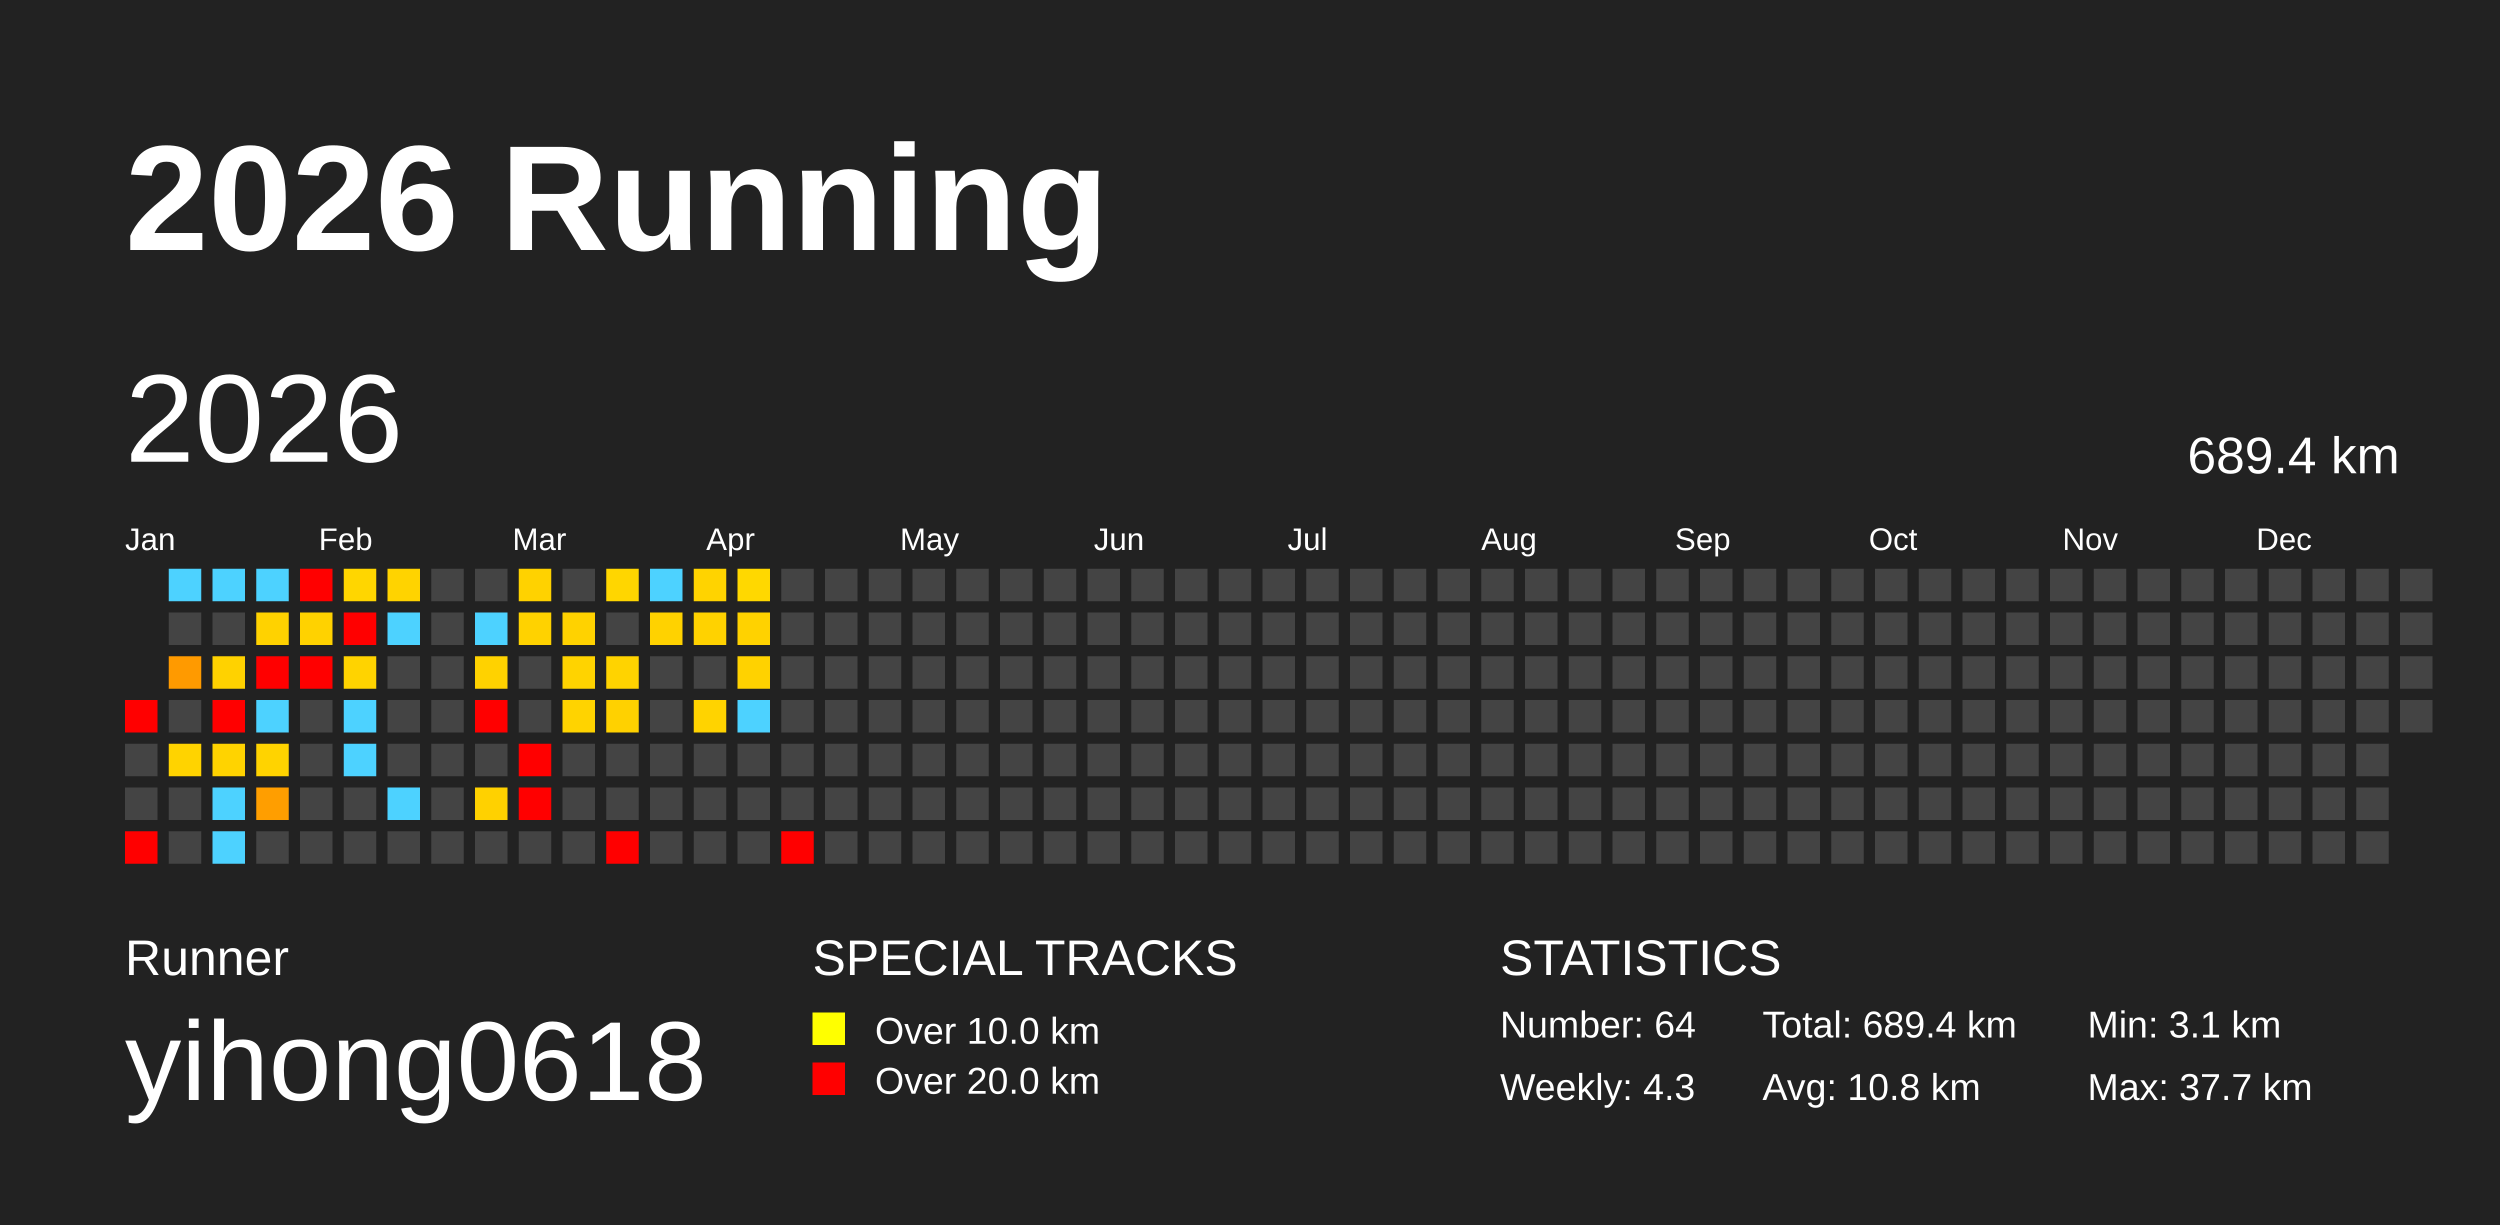
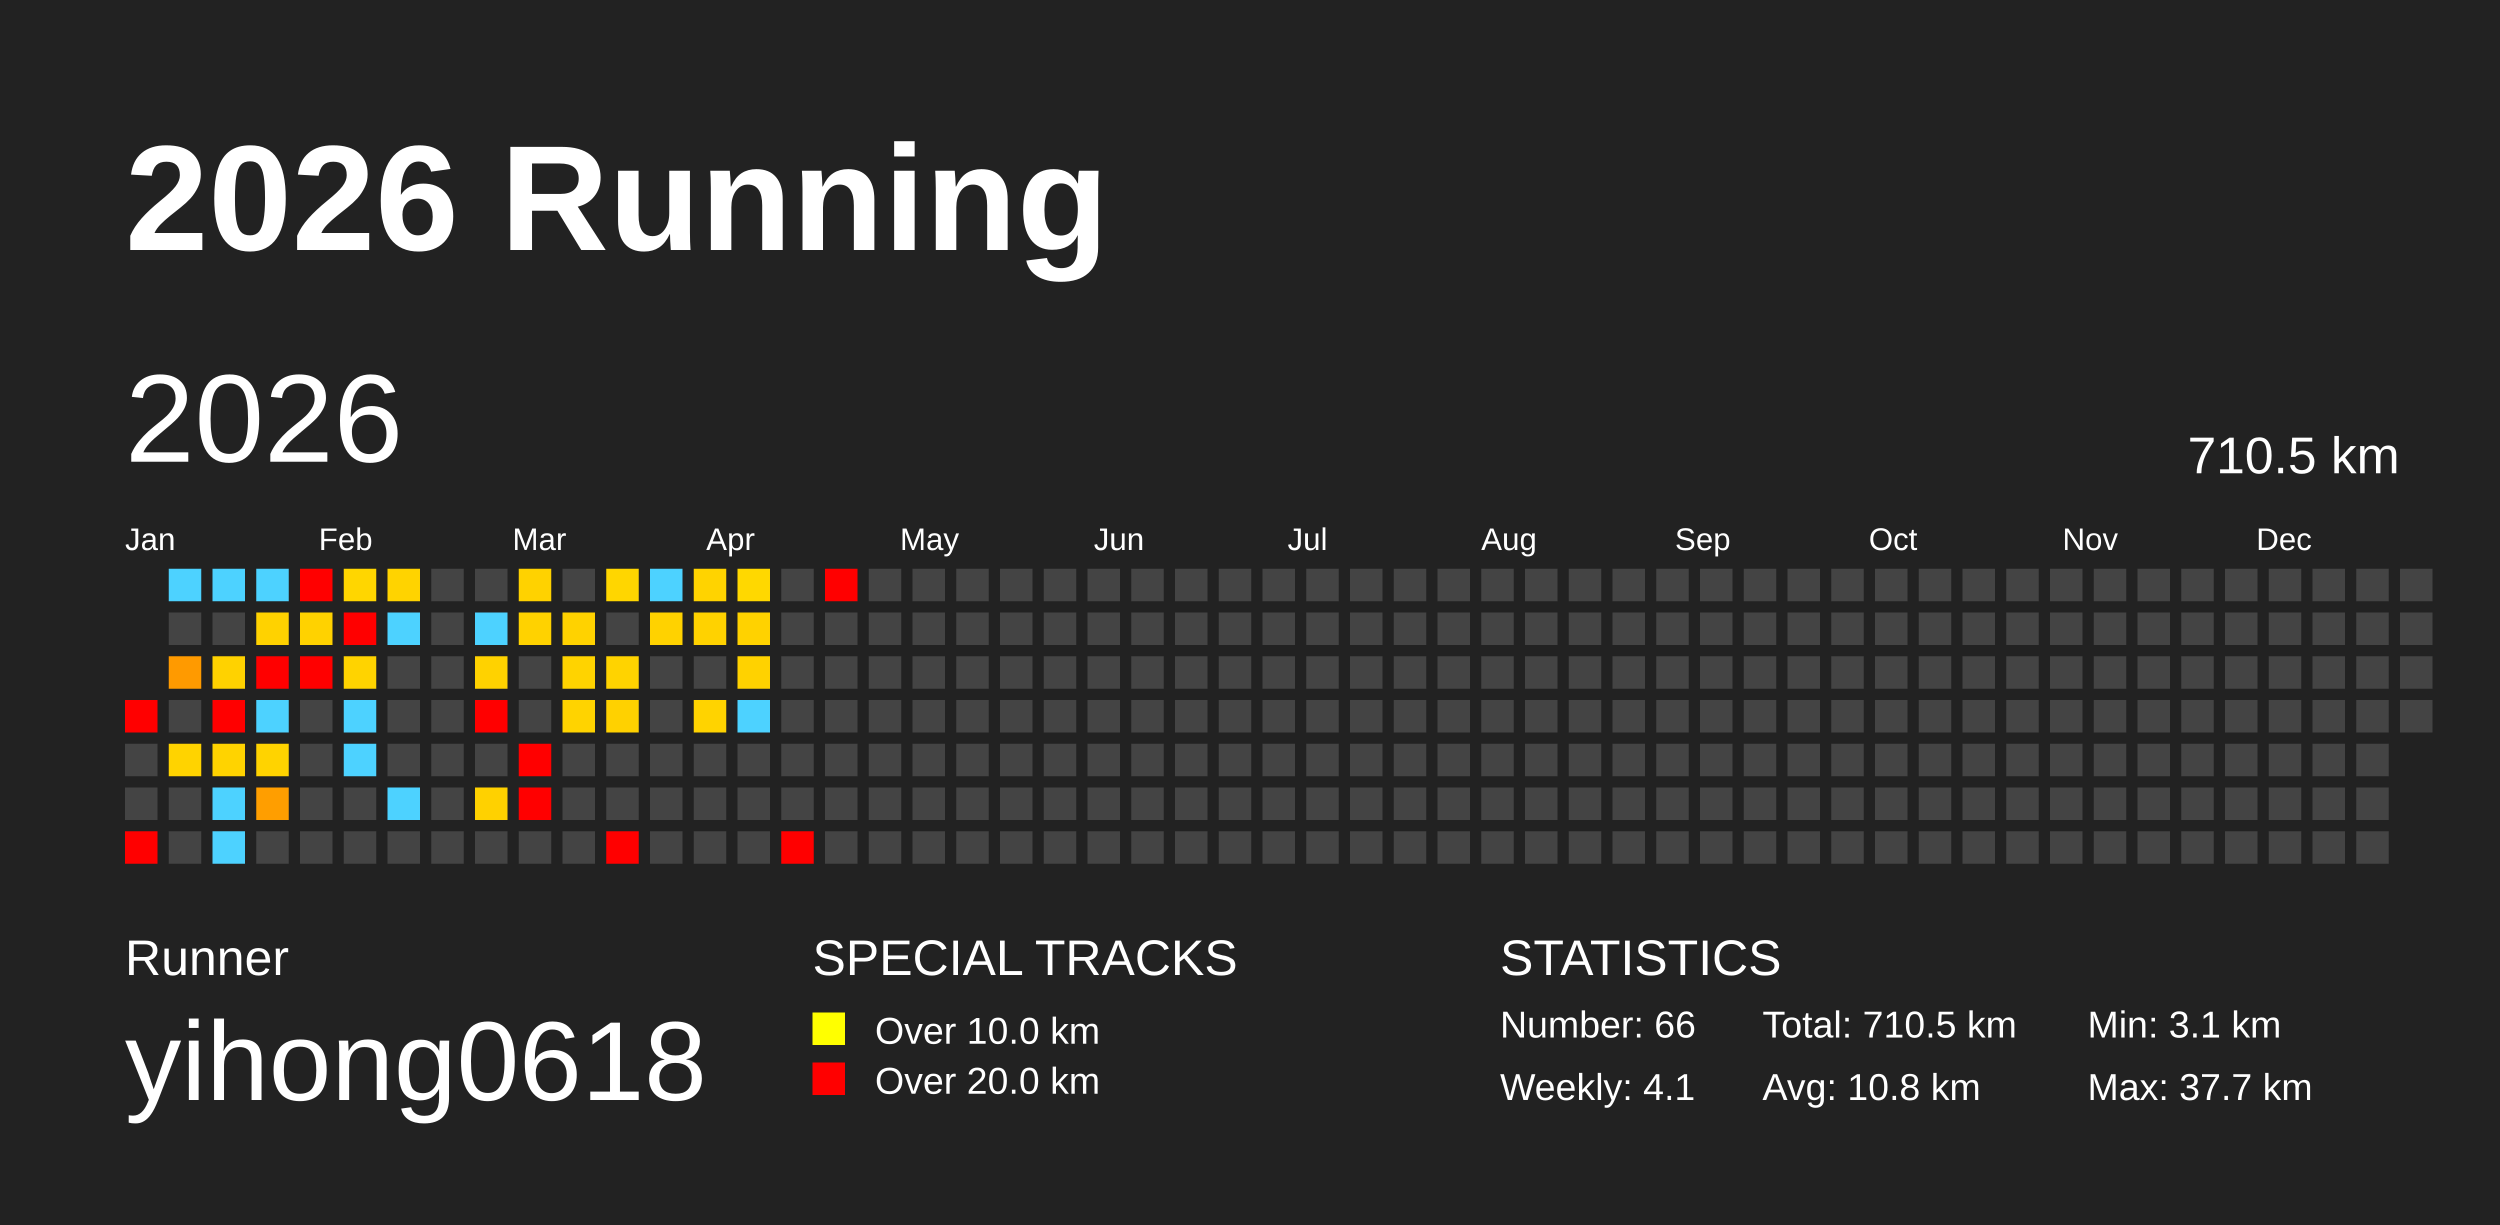
<svg xmlns="http://www.w3.org/2000/svg" baseProfile="full" height="98mm" version="1.1" viewBox="0,0,200,98" width="200mm">
  <defs />
  <rect fill="#222222" height="98" width="200" x="0" y="0" />
  <text fill="#FFFFFF" style="font-size:12px; font-family:Arial; font-weight:bold;" x="10" y="20">2026 Running</text>
  <text fill="#FFFFFF" style="font-size:4px; font-family:Arial" x="10" y="78">Runner</text>
  <text fill="#FFFFFF" style="font-size:9px; font-family:Arial" x="10" y="88">yihong0618</text>
  <text fill="#FFFFFF" style="font-size:4px; font-family:Arial" x="65" y="78">SPECIAL TRACKS</text>
  <rect fill="yellow" height="2.6" width="2.6" x="65" y="81" />
  <text fill="#FFFFFF" style="font-size:3px; font-family:Arial" x="70" y="83.5">Over 10.0 km</text>
  <rect fill="red" height="2.6" width="2.6" x="65" y="85" />
  <text fill="#FFFFFF" style="font-size:3px; font-family:Arial" x="70" y="87.5">Over 20.0 km</text>
  <text fill="#FFFFFF" style="font-size:4px; font-family:Arial" x="120" y="78">STATISTICS</text>
-   <text fill="#FFFFFF" style="font-size:3px; font-family:Arial" x="120" y="83">Number: 64</text>
-   <text fill="#FFFFFF" style="font-size:3px; font-family:Arial" x="120" y="88">Weekly: 4.3</text>
-   <text fill="#FFFFFF" style="font-size:3px; font-family:Arial" x="141" y="83">Total: 689.4 km</text>
+   <text fill="#FFFFFF" style="font-size:3px; font-family:Arial" x="120" y="83">Number: 66</text>
+   <text fill="#FFFFFF" style="font-size:3px; font-family:Arial" x="120" y="88">Weekly: 4.1</text>
+   <text fill="#FFFFFF" style="font-size:3px; font-family:Arial" x="141" y="83">Total: 710.5 km</text>
  <text fill="#FFFFFF" style="font-size:3px; font-family:Arial" x="141" y="88">Avg: 10.8 km</text>
  <text fill="#FFFFFF" style="font-size:3px; font-family:Arial" x="167" y="83">Min: 3.1 km</text>
  <text fill="#FFFFFF" style="font-size:3px; font-family:Arial" x="167" y="88">Max: 37.7 km</text>
  <text dominant-baseline="hanging" fill="#FFFFFF" style="font-size:10.0px; font-family:Arial;" x="10" y="30">2026</text>
-   <text dominant-baseline="hanging" fill="#FFFFFF" style="font-size:4.125px; font-family:Arial;" x="175" y="35">689.4 km</text>
+   <text dominant-baseline="hanging" fill="#FFFFFF" style="font-size:4.125px; font-family:Arial;" x="175" y="35">710.5 km</text>
  <text fill="#FFFFFF" style="font-size:2.5px; font-family:Arial" x="10.0" y="44">Jan</text>
  <text fill="#FFFFFF" style="font-size:2.5px; font-family:Arial" x="25.5" y="44">Feb</text>
  <text fill="#FFFFFF" style="font-size:2.5px; font-family:Arial" x="41.0" y="44">Mar</text>
  <text fill="#FFFFFF" style="font-size:2.5px; font-family:Arial" x="56.5" y="44">Apr</text>
  <text fill="#FFFFFF" style="font-size:2.5px; font-family:Arial" x="72.0" y="44">May</text>
  <text fill="#FFFFFF" style="font-size:2.5px; font-family:Arial" x="87.5" y="44">Jun</text>
  <text fill="#FFFFFF" style="font-size:2.5px; font-family:Arial" x="103.0" y="44">Jul</text>
  <text fill="#FFFFFF" style="font-size:2.5px; font-family:Arial" x="118.5" y="44">Aug</text>
  <text fill="#FFFFFF" style="font-size:2.5px; font-family:Arial" x="134.0" y="44">Sep</text>
  <text fill="#FFFFFF" style="font-size:2.5px; font-family:Arial" x="149.5" y="44">Oct</text>
  <text fill="#FFFFFF" style="font-size:2.5px; font-family:Arial" x="165.0" y="44">Nov</text>
  <text fill="#FFFFFF" style="font-size:2.5px; font-family:Arial" x="180.5" y="44">Dec</text>
  <rect fill="red" height="2.6" width="2.6" x="10.0" y="56.0" />
  <rect fill="#444444" height="2.6" width="2.6" x="10.0" y="59.5" />
  <rect fill="#444444" height="2.6" width="2.6" x="10.0" y="63.0" />
  <rect fill="red" height="2.6" width="2.6" x="10.0" y="66.5" />
  <rect fill="#4dd2ff" height="2.6" width="2.6" x="13.5" y="45.5" />
  <rect fill="#444444" height="2.6" width="2.6" x="13.5" y="49.0" />
  <rect fill="#ff9a00" height="2.6" width="2.6" x="13.5" y="52.5" />
  <rect fill="#444444" height="2.6" width="2.6" x="13.5" y="56.0" />
  <rect fill="#ffd300" height="2.6" width="2.6" x="13.5" y="59.5" />
  <rect fill="#444444" height="2.6" width="2.6" x="13.5" y="63.0" />
  <rect fill="#444444" height="2.6" width="2.6" x="13.5" y="66.5" />
  <rect fill="#4dd2ff" height="2.6" width="2.6" x="17.0" y="45.5" />
  <rect fill="#444444" height="2.6" width="2.6" x="17.0" y="49.0" />
  <rect fill="#ffd200" height="2.6" width="2.6" x="17.0" y="52.5" />
  <rect fill="red" height="2.6" width="2.6" x="17.0" y="56.0" />
  <rect fill="#ffd300" height="2.6" width="2.6" x="17.0" y="59.5" />
  <rect fill="#4dd2ff" height="2.6" width="2.6" x="17.0" y="63.0" />
  <rect fill="#4dd2ff" height="2.6" width="2.6" x="17.0" y="66.5" />
  <rect fill="#4dd2ff" height="2.6" width="2.6" x="20.5" y="45.5" />
  <rect fill="#ffd200" height="2.6" width="2.6" x="20.5" y="49.0" />
  <rect fill="red" height="2.6" width="2.6" x="20.5" y="52.5" />
  <rect fill="#4dd2ff" height="2.6" width="2.6" x="20.5" y="56.0" />
  <rect fill="#ffd300" height="2.6" width="2.6" x="20.5" y="59.5" />
  <rect fill="#ff9e00" height="2.6" width="2.6" x="20.5" y="63.0" />
  <rect fill="#444444" height="2.6" width="2.6" x="20.5" y="66.5" />
  <rect fill="red" height="2.6" width="2.6" x="24.0" y="45.5" />
  <rect fill="#ffd200" height="2.6" width="2.6" x="24.0" y="49.0" />
  <rect fill="red" height="2.6" width="2.6" x="24.0" y="52.5" />
  <rect fill="#444444" height="2.6" width="2.6" x="24.0" y="56.0" />
  <rect fill="#444444" height="2.6" width="2.6" x="24.0" y="59.5" />
  <rect fill="#444444" height="2.6" width="2.6" x="24.0" y="63.0" />
  <rect fill="#444444" height="2.6" width="2.6" x="24.0" y="66.5" />
  <rect fill="#ffd600" height="2.6" width="2.6" x="27.5" y="45.5" />
  <rect fill="red" height="2.6" width="2.6" x="27.5" y="49.0" />
  <rect fill="#ffd300" height="2.6" width="2.6" x="27.5" y="52.5" />
  <rect fill="#4dd2ff" height="2.6" width="2.6" x="27.5" y="56.0" />
  <rect fill="#4dd2ff" height="2.6" width="2.6" x="27.5" y="59.5" />
  <rect fill="#444444" height="2.6" width="2.6" x="27.5" y="63.0" />
  <rect fill="#444444" height="2.6" width="2.6" x="27.5" y="66.5" />
  <rect fill="#ffd300" height="2.6" width="2.6" x="31.0" y="45.5" />
  <rect fill="#4dd2ff" height="2.6" width="2.6" x="31.0" y="49.0" />
  <rect fill="#444444" height="2.6" width="2.6" x="31.0" y="52.5" />
  <rect fill="#444444" height="2.6" width="2.6" x="31.0" y="56.0" />
  <rect fill="#444444" height="2.6" width="2.6" x="31.0" y="59.5" />
  <rect fill="#4dd2ff" height="2.6" width="2.6" x="31.0" y="63.0" />
  <rect fill="#444444" height="2.6" width="2.6" x="31.0" y="66.5" />
  <rect fill="#444444" height="2.6" width="2.6" x="34.5" y="45.5" />
  <rect fill="#444444" height="2.6" width="2.6" x="34.5" y="49.0" />
  <rect fill="#444444" height="2.6" width="2.6" x="34.5" y="52.5" />
  <rect fill="#444444" height="2.6" width="2.6" x="34.5" y="56.0" />
  <rect fill="#444444" height="2.6" width="2.6" x="34.5" y="59.5" />
  <rect fill="#444444" height="2.6" width="2.6" x="34.5" y="63.0" />
  <rect fill="#444444" height="2.6" width="2.6" x="34.5" y="66.5" />
  <rect fill="#444444" height="2.6" width="2.6" x="38.0" y="45.5" />
  <rect fill="#4dd2ff" height="2.6" width="2.6" x="38.0" y="49.0" />
  <rect fill="#ffd200" height="2.6" width="2.6" x="38.0" y="52.5" />
  <rect fill="red" height="2.6" width="2.6" x="38.0" y="56.0" />
  <rect fill="#444444" height="2.6" width="2.6" x="38.0" y="59.5" />
  <rect fill="#ffd100" height="2.6" width="2.6" x="38.0" y="63.0" />
  <rect fill="#444444" height="2.6" width="2.6" x="38.0" y="66.5" />
  <rect fill="#ffd200" height="2.6" width="2.6" x="41.5" y="45.5" />
  <rect fill="#ffd200" height="2.6" width="2.6" x="41.5" y="49.0" />
  <rect fill="#444444" height="2.6" width="2.6" x="41.5" y="52.5" />
  <rect fill="#444444" height="2.6" width="2.6" x="41.5" y="56.0" />
  <rect fill="red" height="2.6" width="2.6" x="41.5" y="59.5" />
  <rect fill="red" height="2.6" width="2.6" x="41.5" y="63.0" />
  <rect fill="#444444" height="2.6" width="2.6" x="41.5" y="66.5" />
  <rect fill="#444444" height="2.6" width="2.6" x="45.0" y="45.5" />
  <rect fill="#ffd200" height="2.6" width="2.6" x="45.0" y="49.0" />
  <rect fill="#ffd300" height="2.6" width="2.6" x="45.0" y="52.5" />
  <rect fill="#ffd300" height="2.6" width="2.6" x="45.0" y="56.0" />
  <rect fill="#444444" height="2.6" width="2.6" x="45.0" y="59.5" />
  <rect fill="#444444" height="2.6" width="2.6" x="45.0" y="63.0" />
  <rect fill="#444444" height="2.6" width="2.6" x="45.0" y="66.5" />
  <rect fill="#ffd600" height="2.6" width="2.6" x="48.5" y="45.5" />
  <rect fill="#444444" height="2.6" width="2.6" x="48.5" y="49.0" />
  <rect fill="#ffd300" height="2.6" width="2.6" x="48.5" y="52.5" />
  <rect fill="#ffd100" height="2.6" width="2.6" x="48.5" y="56.0" />
  <rect fill="#444444" height="2.6" width="2.6" x="48.5" y="59.5" />
  <rect fill="#444444" height="2.6" width="2.6" x="48.5" y="63.0" />
  <rect fill="red" height="2.6" width="2.6" x="48.5" y="66.5" />
  <rect fill="#4dd2ff" height="2.6" width="2.6" x="52.0" y="45.5" />
  <rect fill="#ffd200" height="2.6" width="2.6" x="52.0" y="49.0" />
  <rect fill="#444444" height="2.6" width="2.6" x="52.0" y="52.5" />
  <rect fill="#444444" height="2.6" width="2.6" x="52.0" y="56.0" />
  <rect fill="#444444" height="2.6" width="2.6" x="52.0" y="59.5" />
  <rect fill="#444444" height="2.6" width="2.6" x="52.0" y="63.0" />
  <rect fill="#444444" height="2.6" width="2.6" x="52.0" y="66.5" />
  <rect fill="#ffd300" height="2.6" width="2.6" x="55.5" y="45.5" />
  <rect fill="#ffd200" height="2.6" width="2.6" x="55.5" y="49.0" />
  <rect fill="#444444" height="2.6" width="2.6" x="55.5" y="52.5" />
  <rect fill="#ffd300" height="2.6" width="2.6" x="55.5" y="56.0" />
  <rect fill="#444444" height="2.6" width="2.6" x="55.5" y="59.5" />
  <rect fill="#444444" height="2.6" width="2.6" x="55.5" y="63.0" />
  <rect fill="#444444" height="2.6" width="2.6" x="55.5" y="66.5" />
  <rect fill="#ffd800" height="2.6" width="2.6" x="59.0" y="45.5" />
  <rect fill="#ffd200" height="2.6" width="2.6" x="59.0" y="49.0" />
  <rect fill="#ffd200" height="2.6" width="2.6" x="59.0" y="52.5" />
  <rect fill="#4dd2ff" height="2.6" width="2.6" x="59.0" y="56.0" />
  <rect fill="#444444" height="2.6" width="2.6" x="59.0" y="59.5" />
  <rect fill="#444444" height="2.6" width="2.6" x="59.0" y="63.0" />
  <rect fill="#444444" height="2.6" width="2.6" x="59.0" y="66.5" />
  <rect fill="#444444" height="2.6" width="2.6" x="62.5" y="45.5" />
  <rect fill="#444444" height="2.6" width="2.6" x="62.5" y="49.0" />
  <rect fill="#444444" height="2.6" width="2.6" x="62.5" y="52.5" />
  <rect fill="#444444" height="2.6" width="2.6" x="62.5" y="56.0" />
  <rect fill="#444444" height="2.6" width="2.6" x="62.5" y="59.5" />
  <rect fill="#444444" height="2.6" width="2.6" x="62.5" y="63.0" />
  <rect fill="red" height="2.6" width="2.6" x="62.5" y="66.5" />
-   <rect fill="#444444" height="2.6" width="2.6" x="66.0" y="45.5" />
+   <rect fill="red" height="2.6" width="2.6" x="66.0" y="45.5" />
  <rect fill="#444444" height="2.6" width="2.6" x="66.0" y="49.0" />
  <rect fill="#444444" height="2.6" width="2.6" x="66.0" y="52.5" />
  <rect fill="#444444" height="2.6" width="2.6" x="66.0" y="56.0" />
  <rect fill="#444444" height="2.6" width="2.6" x="66.0" y="59.5" />
  <rect fill="#444444" height="2.6" width="2.6" x="66.0" y="63.0" />
  <rect fill="#444444" height="2.6" width="2.6" x="66.0" y="66.5" />
  <rect fill="#444444" height="2.6" width="2.6" x="69.5" y="45.5" />
  <rect fill="#444444" height="2.6" width="2.6" x="69.5" y="49.0" />
  <rect fill="#444444" height="2.6" width="2.6" x="69.5" y="52.5" />
  <rect fill="#444444" height="2.6" width="2.6" x="69.5" y="56.0" />
  <rect fill="#444444" height="2.6" width="2.6" x="69.5" y="59.5" />
  <rect fill="#444444" height="2.6" width="2.6" x="69.5" y="63.0" />
  <rect fill="#444444" height="2.6" width="2.6" x="69.5" y="66.5" />
  <rect fill="#444444" height="2.6" width="2.6" x="73.0" y="45.5" />
  <rect fill="#444444" height="2.6" width="2.6" x="73.0" y="49.0" />
  <rect fill="#444444" height="2.6" width="2.6" x="73.0" y="52.5" />
  <rect fill="#444444" height="2.6" width="2.6" x="73.0" y="56.0" />
  <rect fill="#444444" height="2.6" width="2.6" x="73.0" y="59.5" />
  <rect fill="#444444" height="2.6" width="2.6" x="73.0" y="63.0" />
  <rect fill="#444444" height="2.6" width="2.6" x="73.0" y="66.5" />
  <rect fill="#444444" height="2.6" width="2.6" x="76.5" y="45.5" />
  <rect fill="#444444" height="2.6" width="2.6" x="76.5" y="49.0" />
  <rect fill="#444444" height="2.6" width="2.6" x="76.5" y="52.5" />
  <rect fill="#444444" height="2.6" width="2.6" x="76.5" y="56.0" />
  <rect fill="#444444" height="2.6" width="2.6" x="76.5" y="59.5" />
  <rect fill="#444444" height="2.6" width="2.6" x="76.5" y="63.0" />
  <rect fill="#444444" height="2.6" width="2.6" x="76.5" y="66.5" />
  <rect fill="#444444" height="2.6" width="2.6" x="80.0" y="45.5" />
  <rect fill="#444444" height="2.6" width="2.6" x="80.0" y="49.0" />
  <rect fill="#444444" height="2.6" width="2.6" x="80.0" y="52.5" />
  <rect fill="#444444" height="2.6" width="2.6" x="80.0" y="56.0" />
  <rect fill="#444444" height="2.6" width="2.6" x="80.0" y="59.5" />
  <rect fill="#444444" height="2.6" width="2.6" x="80.0" y="63.0" />
  <rect fill="#444444" height="2.6" width="2.6" x="80.0" y="66.5" />
  <rect fill="#444444" height="2.6" width="2.6" x="83.5" y="45.5" />
  <rect fill="#444444" height="2.6" width="2.6" x="83.5" y="49.0" />
  <rect fill="#444444" height="2.6" width="2.6" x="83.5" y="52.5" />
  <rect fill="#444444" height="2.6" width="2.6" x="83.5" y="56.0" />
  <rect fill="#444444" height="2.6" width="2.6" x="83.5" y="59.5" />
  <rect fill="#444444" height="2.6" width="2.6" x="83.5" y="63.0" />
  <rect fill="#444444" height="2.6" width="2.6" x="83.5" y="66.5" />
  <rect fill="#444444" height="2.6" width="2.6" x="87.0" y="45.5" />
  <rect fill="#444444" height="2.6" width="2.6" x="87.0" y="49.0" />
  <rect fill="#444444" height="2.6" width="2.6" x="87.0" y="52.5" />
  <rect fill="#444444" height="2.6" width="2.6" x="87.0" y="56.0" />
  <rect fill="#444444" height="2.6" width="2.6" x="87.0" y="59.5" />
  <rect fill="#444444" height="2.6" width="2.6" x="87.0" y="63.0" />
  <rect fill="#444444" height="2.6" width="2.6" x="87.0" y="66.5" />
  <rect fill="#444444" height="2.6" width="2.6" x="90.5" y="45.5" />
  <rect fill="#444444" height="2.6" width="2.6" x="90.5" y="49.0" />
  <rect fill="#444444" height="2.6" width="2.6" x="90.5" y="52.5" />
  <rect fill="#444444" height="2.6" width="2.6" x="90.5" y="56.0" />
  <rect fill="#444444" height="2.6" width="2.6" x="90.5" y="59.5" />
  <rect fill="#444444" height="2.6" width="2.6" x="90.5" y="63.0" />
  <rect fill="#444444" height="2.6" width="2.6" x="90.5" y="66.5" />
  <rect fill="#444444" height="2.6" width="2.6" x="94.0" y="45.5" />
  <rect fill="#444444" height="2.6" width="2.6" x="94.0" y="49.0" />
  <rect fill="#444444" height="2.6" width="2.6" x="94.0" y="52.5" />
  <rect fill="#444444" height="2.6" width="2.6" x="94.0" y="56.0" />
  <rect fill="#444444" height="2.6" width="2.6" x="94.0" y="59.5" />
  <rect fill="#444444" height="2.6" width="2.6" x="94.0" y="63.0" />
  <rect fill="#444444" height="2.6" width="2.6" x="94.0" y="66.5" />
  <rect fill="#444444" height="2.6" width="2.6" x="97.5" y="45.5" />
  <rect fill="#444444" height="2.6" width="2.6" x="97.5" y="49.0" />
  <rect fill="#444444" height="2.6" width="2.6" x="97.5" y="52.5" />
  <rect fill="#444444" height="2.6" width="2.6" x="97.5" y="56.0" />
  <rect fill="#444444" height="2.6" width="2.6" x="97.5" y="59.5" />
  <rect fill="#444444" height="2.6" width="2.6" x="97.5" y="63.0" />
  <rect fill="#444444" height="2.6" width="2.6" x="97.5" y="66.5" />
  <rect fill="#444444" height="2.6" width="2.6" x="101.0" y="45.5" />
  <rect fill="#444444" height="2.6" width="2.6" x="101.0" y="49.0" />
  <rect fill="#444444" height="2.6" width="2.6" x="101.0" y="52.5" />
  <rect fill="#444444" height="2.6" width="2.6" x="101.0" y="56.0" />
  <rect fill="#444444" height="2.6" width="2.6" x="101.0" y="59.5" />
  <rect fill="#444444" height="2.6" width="2.6" x="101.0" y="63.0" />
  <rect fill="#444444" height="2.6" width="2.6" x="101.0" y="66.5" />
  <rect fill="#444444" height="2.6" width="2.6" x="104.5" y="45.5" />
  <rect fill="#444444" height="2.6" width="2.6" x="104.5" y="49.0" />
  <rect fill="#444444" height="2.6" width="2.6" x="104.5" y="52.5" />
  <rect fill="#444444" height="2.6" width="2.6" x="104.5" y="56.0" />
  <rect fill="#444444" height="2.6" width="2.6" x="104.5" y="59.5" />
  <rect fill="#444444" height="2.6" width="2.6" x="104.5" y="63.0" />
  <rect fill="#444444" height="2.6" width="2.6" x="104.5" y="66.5" />
  <rect fill="#444444" height="2.6" width="2.6" x="108.0" y="45.5" />
  <rect fill="#444444" height="2.6" width="2.6" x="108.0" y="49.0" />
  <rect fill="#444444" height="2.6" width="2.6" x="108.0" y="52.5" />
  <rect fill="#444444" height="2.6" width="2.6" x="108.0" y="56.0" />
  <rect fill="#444444" height="2.6" width="2.6" x="108.0" y="59.5" />
  <rect fill="#444444" height="2.6" width="2.6" x="108.0" y="63.0" />
  <rect fill="#444444" height="2.6" width="2.6" x="108.0" y="66.5" />
  <rect fill="#444444" height="2.6" width="2.6" x="111.5" y="45.5" />
  <rect fill="#444444" height="2.6" width="2.6" x="111.5" y="49.0" />
  <rect fill="#444444" height="2.6" width="2.6" x="111.5" y="52.5" />
  <rect fill="#444444" height="2.6" width="2.6" x="111.5" y="56.0" />
  <rect fill="#444444" height="2.6" width="2.6" x="111.5" y="59.5" />
  <rect fill="#444444" height="2.6" width="2.6" x="111.5" y="63.0" />
  <rect fill="#444444" height="2.6" width="2.6" x="111.5" y="66.5" />
  <rect fill="#444444" height="2.6" width="2.6" x="115.0" y="45.5" />
  <rect fill="#444444" height="2.6" width="2.6" x="115.0" y="49.0" />
  <rect fill="#444444" height="2.6" width="2.6" x="115.0" y="52.5" />
  <rect fill="#444444" height="2.6" width="2.6" x="115.0" y="56.0" />
  <rect fill="#444444" height="2.6" width="2.6" x="115.0" y="59.5" />
  <rect fill="#444444" height="2.6" width="2.6" x="115.0" y="63.0" />
  <rect fill="#444444" height="2.6" width="2.6" x="115.0" y="66.5" />
  <rect fill="#444444" height="2.6" width="2.6" x="118.5" y="45.5" />
  <rect fill="#444444" height="2.6" width="2.6" x="118.5" y="49.0" />
  <rect fill="#444444" height="2.6" width="2.6" x="118.5" y="52.5" />
  <rect fill="#444444" height="2.6" width="2.6" x="118.5" y="56.0" />
  <rect fill="#444444" height="2.6" width="2.6" x="118.5" y="59.5" />
  <rect fill="#444444" height="2.6" width="2.6" x="118.5" y="63.0" />
  <rect fill="#444444" height="2.6" width="2.6" x="118.5" y="66.5" />
  <rect fill="#444444" height="2.6" width="2.6" x="122.0" y="45.5" />
  <rect fill="#444444" height="2.6" width="2.6" x="122.0" y="49.0" />
  <rect fill="#444444" height="2.6" width="2.6" x="122.0" y="52.5" />
  <rect fill="#444444" height="2.6" width="2.6" x="122.0" y="56.0" />
  <rect fill="#444444" height="2.6" width="2.6" x="122.0" y="59.5" />
  <rect fill="#444444" height="2.6" width="2.6" x="122.0" y="63.0" />
  <rect fill="#444444" height="2.6" width="2.6" x="122.0" y="66.5" />
  <rect fill="#444444" height="2.6" width="2.6" x="125.5" y="45.5" />
  <rect fill="#444444" height="2.6" width="2.6" x="125.5" y="49.0" />
  <rect fill="#444444" height="2.6" width="2.6" x="125.5" y="52.5" />
  <rect fill="#444444" height="2.6" width="2.6" x="125.5" y="56.0" />
  <rect fill="#444444" height="2.6" width="2.6" x="125.5" y="59.5" />
  <rect fill="#444444" height="2.6" width="2.6" x="125.5" y="63.0" />
  <rect fill="#444444" height="2.6" width="2.6" x="125.5" y="66.5" />
  <rect fill="#444444" height="2.6" width="2.6" x="129.0" y="45.5" />
  <rect fill="#444444" height="2.6" width="2.6" x="129.0" y="49.0" />
  <rect fill="#444444" height="2.6" width="2.6" x="129.0" y="52.5" />
  <rect fill="#444444" height="2.6" width="2.6" x="129.0" y="56.0" />
  <rect fill="#444444" height="2.6" width="2.6" x="129.0" y="59.5" />
  <rect fill="#444444" height="2.6" width="2.6" x="129.0" y="63.0" />
  <rect fill="#444444" height="2.6" width="2.6" x="129.0" y="66.5" />
  <rect fill="#444444" height="2.6" width="2.6" x="132.5" y="45.5" />
  <rect fill="#444444" height="2.6" width="2.6" x="132.5" y="49.0" />
  <rect fill="#444444" height="2.6" width="2.6" x="132.5" y="52.5" />
  <rect fill="#444444" height="2.6" width="2.6" x="132.5" y="56.0" />
  <rect fill="#444444" height="2.6" width="2.6" x="132.5" y="59.5" />
  <rect fill="#444444" height="2.6" width="2.6" x="132.5" y="63.0" />
  <rect fill="#444444" height="2.6" width="2.6" x="132.5" y="66.5" />
  <rect fill="#444444" height="2.6" width="2.6" x="136.0" y="45.5" />
  <rect fill="#444444" height="2.6" width="2.6" x="136.0" y="49.0" />
  <rect fill="#444444" height="2.6" width="2.6" x="136.0" y="52.5" />
  <rect fill="#444444" height="2.6" width="2.6" x="136.0" y="56.0" />
  <rect fill="#444444" height="2.6" width="2.6" x="136.0" y="59.5" />
  <rect fill="#444444" height="2.6" width="2.6" x="136.0" y="63.0" />
  <rect fill="#444444" height="2.6" width="2.6" x="136.0" y="66.5" />
  <rect fill="#444444" height="2.6" width="2.6" x="139.5" y="45.5" />
  <rect fill="#444444" height="2.6" width="2.6" x="139.5" y="49.0" />
  <rect fill="#444444" height="2.6" width="2.6" x="139.5" y="52.5" />
  <rect fill="#444444" height="2.6" width="2.6" x="139.5" y="56.0" />
  <rect fill="#444444" height="2.6" width="2.6" x="139.5" y="59.5" />
  <rect fill="#444444" height="2.6" width="2.6" x="139.5" y="63.0" />
  <rect fill="#444444" height="2.6" width="2.6" x="139.5" y="66.5" />
  <rect fill="#444444" height="2.6" width="2.6" x="143.0" y="45.5" />
  <rect fill="#444444" height="2.6" width="2.6" x="143.0" y="49.0" />
  <rect fill="#444444" height="2.6" width="2.6" x="143.0" y="52.5" />
  <rect fill="#444444" height="2.6" width="2.6" x="143.0" y="56.0" />
  <rect fill="#444444" height="2.6" width="2.6" x="143.0" y="59.5" />
  <rect fill="#444444" height="2.6" width="2.6" x="143.0" y="63.0" />
  <rect fill="#444444" height="2.6" width="2.6" x="143.0" y="66.5" />
  <rect fill="#444444" height="2.6" width="2.6" x="146.5" y="45.5" />
  <rect fill="#444444" height="2.6" width="2.6" x="146.5" y="49.0" />
  <rect fill="#444444" height="2.6" width="2.6" x="146.5" y="52.5" />
  <rect fill="#444444" height="2.6" width="2.6" x="146.5" y="56.0" />
  <rect fill="#444444" height="2.6" width="2.6" x="146.5" y="59.5" />
  <rect fill="#444444" height="2.6" width="2.6" x="146.5" y="63.0" />
  <rect fill="#444444" height="2.6" width="2.6" x="146.5" y="66.5" />
  <rect fill="#444444" height="2.6" width="2.6" x="150.0" y="45.5" />
  <rect fill="#444444" height="2.6" width="2.6" x="150.0" y="49.0" />
  <rect fill="#444444" height="2.6" width="2.6" x="150.0" y="52.5" />
  <rect fill="#444444" height="2.6" width="2.6" x="150.0" y="56.0" />
  <rect fill="#444444" height="2.6" width="2.6" x="150.0" y="59.5" />
  <rect fill="#444444" height="2.6" width="2.6" x="150.0" y="63.0" />
  <rect fill="#444444" height="2.6" width="2.6" x="150.0" y="66.5" />
  <rect fill="#444444" height="2.6" width="2.6" x="153.5" y="45.5" />
  <rect fill="#444444" height="2.6" width="2.6" x="153.5" y="49.0" />
  <rect fill="#444444" height="2.6" width="2.6" x="153.5" y="52.5" />
  <rect fill="#444444" height="2.6" width="2.6" x="153.5" y="56.0" />
  <rect fill="#444444" height="2.6" width="2.6" x="153.5" y="59.5" />
  <rect fill="#444444" height="2.6" width="2.6" x="153.5" y="63.0" />
  <rect fill="#444444" height="2.6" width="2.6" x="153.5" y="66.5" />
  <rect fill="#444444" height="2.6" width="2.6" x="157.0" y="45.5" />
  <rect fill="#444444" height="2.6" width="2.6" x="157.0" y="49.0" />
  <rect fill="#444444" height="2.6" width="2.6" x="157.0" y="52.5" />
  <rect fill="#444444" height="2.6" width="2.6" x="157.0" y="56.0" />
  <rect fill="#444444" height="2.6" width="2.6" x="157.0" y="59.5" />
  <rect fill="#444444" height="2.6" width="2.6" x="157.0" y="63.0" />
  <rect fill="#444444" height="2.6" width="2.6" x="157.0" y="66.5" />
  <rect fill="#444444" height="2.6" width="2.6" x="160.5" y="45.5" />
  <rect fill="#444444" height="2.6" width="2.6" x="160.5" y="49.0" />
  <rect fill="#444444" height="2.6" width="2.6" x="160.5" y="52.5" />
  <rect fill="#444444" height="2.6" width="2.6" x="160.5" y="56.0" />
  <rect fill="#444444" height="2.6" width="2.6" x="160.5" y="59.5" />
  <rect fill="#444444" height="2.6" width="2.6" x="160.5" y="63.0" />
  <rect fill="#444444" height="2.6" width="2.6" x="160.5" y="66.5" />
  <rect fill="#444444" height="2.6" width="2.6" x="164.0" y="45.5" />
  <rect fill="#444444" height="2.6" width="2.6" x="164.0" y="49.0" />
  <rect fill="#444444" height="2.6" width="2.6" x="164.0" y="52.5" />
  <rect fill="#444444" height="2.6" width="2.6" x="164.0" y="56.0" />
  <rect fill="#444444" height="2.6" width="2.6" x="164.0" y="59.5" />
  <rect fill="#444444" height="2.6" width="2.6" x="164.0" y="63.0" />
  <rect fill="#444444" height="2.6" width="2.6" x="164.0" y="66.5" />
  <rect fill="#444444" height="2.6" width="2.6" x="167.5" y="45.5" />
  <rect fill="#444444" height="2.6" width="2.6" x="167.5" y="49.0" />
  <rect fill="#444444" height="2.6" width="2.6" x="167.5" y="52.5" />
  <rect fill="#444444" height="2.6" width="2.6" x="167.5" y="56.0" />
  <rect fill="#444444" height="2.6" width="2.6" x="167.5" y="59.5" />
  <rect fill="#444444" height="2.6" width="2.6" x="167.5" y="63.0" />
  <rect fill="#444444" height="2.6" width="2.6" x="167.5" y="66.5" />
  <rect fill="#444444" height="2.6" width="2.6" x="171.0" y="45.5" />
  <rect fill="#444444" height="2.6" width="2.6" x="171.0" y="49.0" />
  <rect fill="#444444" height="2.6" width="2.6" x="171.0" y="52.5" />
  <rect fill="#444444" height="2.6" width="2.6" x="171.0" y="56.0" />
  <rect fill="#444444" height="2.6" width="2.6" x="171.0" y="59.5" />
  <rect fill="#444444" height="2.6" width="2.6" x="171.0" y="63.0" />
  <rect fill="#444444" height="2.6" width="2.6" x="171.0" y="66.5" />
  <rect fill="#444444" height="2.6" width="2.6" x="174.5" y="45.5" />
  <rect fill="#444444" height="2.6" width="2.6" x="174.5" y="49.0" />
  <rect fill="#444444" height="2.6" width="2.6" x="174.5" y="52.5" />
  <rect fill="#444444" height="2.6" width="2.6" x="174.5" y="56.0" />
  <rect fill="#444444" height="2.6" width="2.6" x="174.5" y="59.5" />
  <rect fill="#444444" height="2.6" width="2.6" x="174.5" y="63.0" />
  <rect fill="#444444" height="2.6" width="2.6" x="174.5" y="66.5" />
  <rect fill="#444444" height="2.6" width="2.6" x="178.0" y="45.5" />
  <rect fill="#444444" height="2.6" width="2.6" x="178.0" y="49.0" />
  <rect fill="#444444" height="2.6" width="2.6" x="178.0" y="52.5" />
  <rect fill="#444444" height="2.6" width="2.6" x="178.0" y="56.0" />
  <rect fill="#444444" height="2.6" width="2.6" x="178.0" y="59.5" />
  <rect fill="#444444" height="2.6" width="2.6" x="178.0" y="63.0" />
  <rect fill="#444444" height="2.6" width="2.6" x="178.0" y="66.5" />
  <rect fill="#444444" height="2.6" width="2.6" x="181.5" y="45.5" />
  <rect fill="#444444" height="2.6" width="2.6" x="181.5" y="49.0" />
  <rect fill="#444444" height="2.6" width="2.6" x="181.5" y="52.5" />
  <rect fill="#444444" height="2.6" width="2.6" x="181.5" y="56.0" />
  <rect fill="#444444" height="2.6" width="2.6" x="181.5" y="59.5" />
  <rect fill="#444444" height="2.6" width="2.6" x="181.5" y="63.0" />
  <rect fill="#444444" height="2.6" width="2.6" x="181.5" y="66.5" />
  <rect fill="#444444" height="2.6" width="2.6" x="185.0" y="45.5" />
  <rect fill="#444444" height="2.6" width="2.6" x="185.0" y="49.0" />
  <rect fill="#444444" height="2.6" width="2.6" x="185.0" y="52.5" />
  <rect fill="#444444" height="2.6" width="2.6" x="185.0" y="56.0" />
  <rect fill="#444444" height="2.6" width="2.6" x="185.0" y="59.5" />
  <rect fill="#444444" height="2.6" width="2.6" x="185.0" y="63.0" />
  <rect fill="#444444" height="2.6" width="2.6" x="185.0" y="66.5" />
  <rect fill="#444444" height="2.6" width="2.6" x="188.5" y="45.5" />
  <rect fill="#444444" height="2.6" width="2.6" x="188.5" y="49.0" />
  <rect fill="#444444" height="2.6" width="2.6" x="188.5" y="52.5" />
  <rect fill="#444444" height="2.6" width="2.6" x="188.5" y="56.0" />
  <rect fill="#444444" height="2.6" width="2.6" x="188.5" y="59.5" />
  <rect fill="#444444" height="2.6" width="2.6" x="188.5" y="63.0" />
  <rect fill="#444444" height="2.6" width="2.6" x="188.5" y="66.5" />
  <rect fill="#444444" height="2.6" width="2.6" x="192.0" y="45.5" />
  <rect fill="#444444" height="2.6" width="2.6" x="192.0" y="49.0" />
  <rect fill="#444444" height="2.6" width="2.6" x="192.0" y="52.5" />
  <rect fill="#444444" height="2.6" width="2.6" x="192.0" y="56.0" />
</svg>
